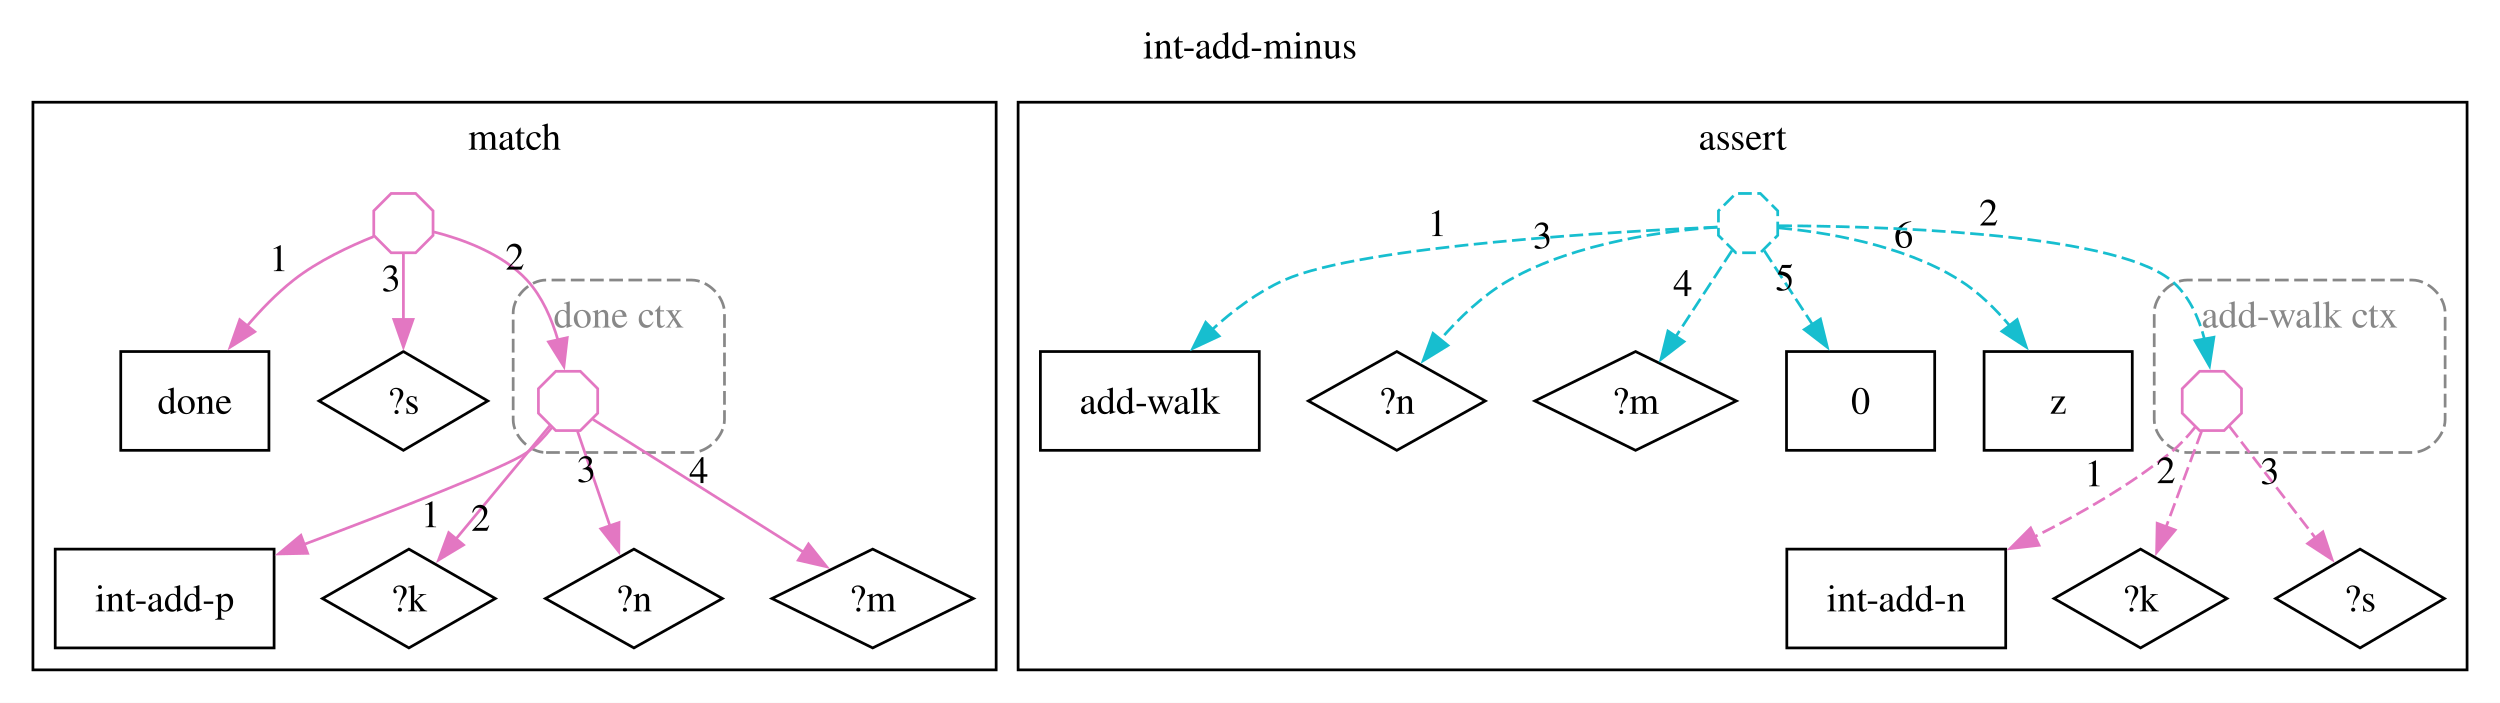
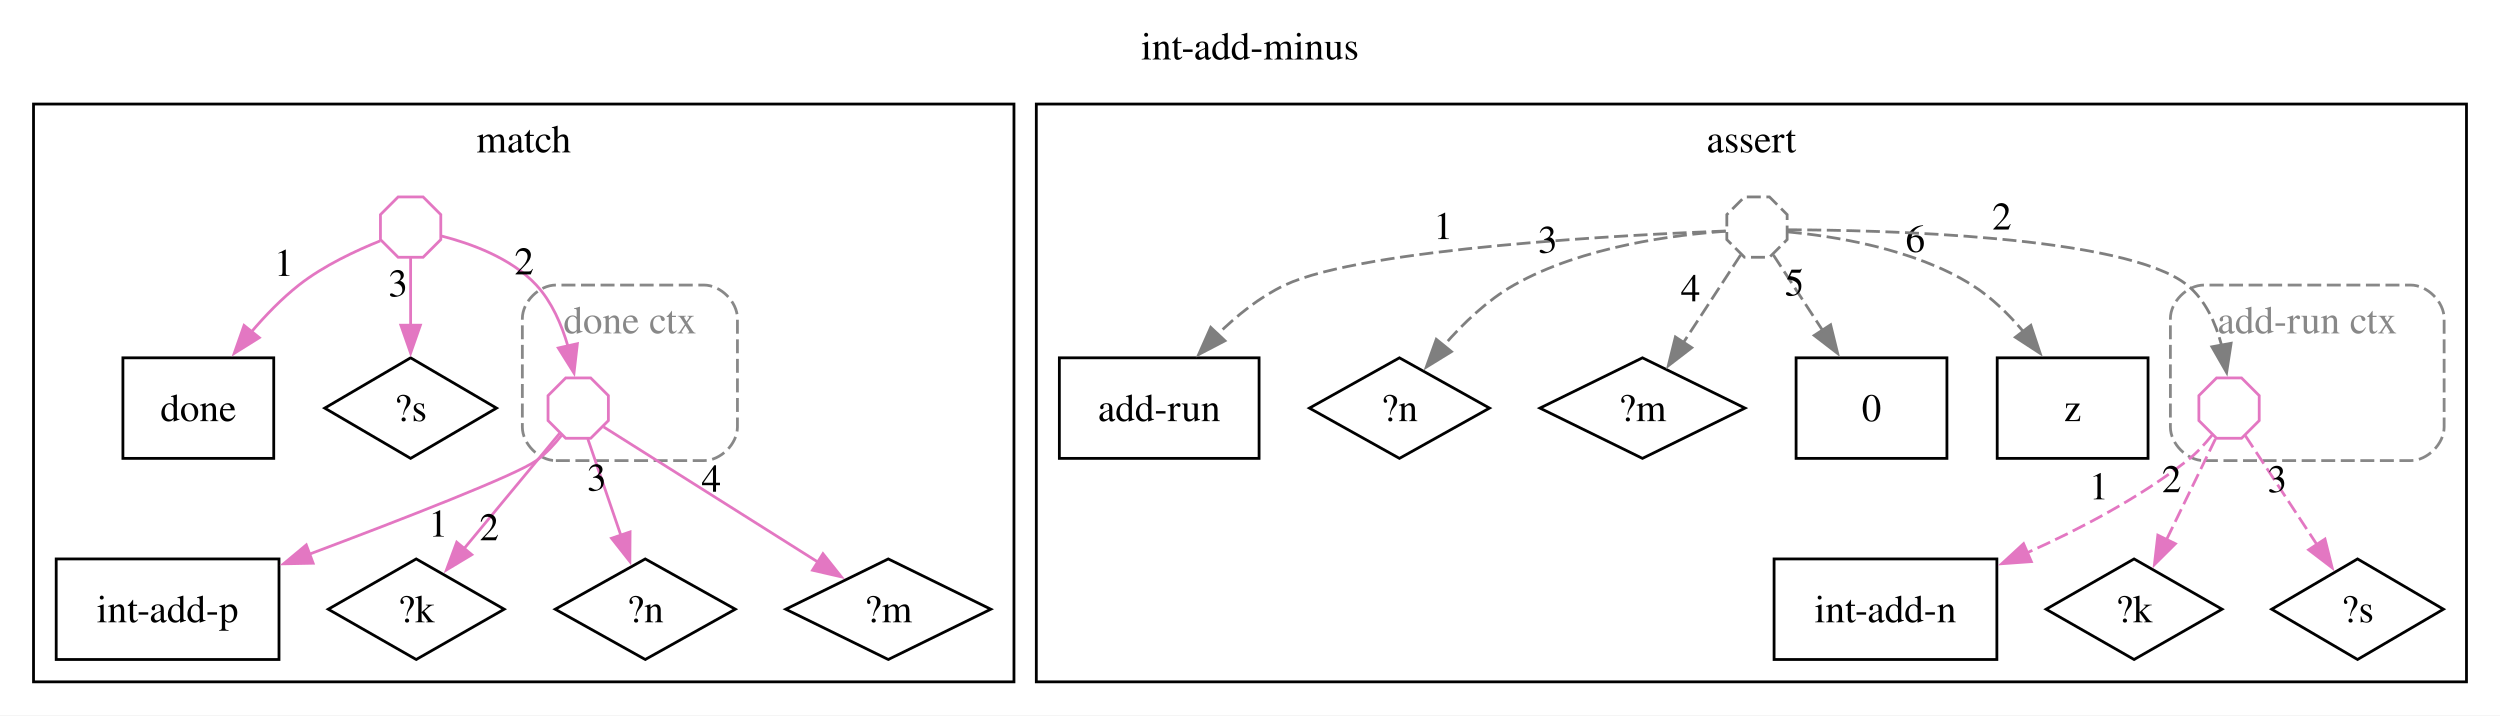
- <svg xmlns="http://www.w3.org/2000/svg" width="911pt" height="256pt" viewBox="0.00 0.00 911.00 256.00">
+ <svg xmlns="http://www.w3.org/2000/svg" width="895pt" height="256pt" viewBox="0.00 0.00 895.00 256.00">
  <g id="graph0" class="graph" transform="scale(1 1) rotate(0) translate(4 252.1)">
-     <polygon fill="white" stroke="none" points="-4,4 -4,-252.1 907,-252.1 907,4 -4,4" />
-     <text xml:space="preserve" text-anchor="middle" x="451.5" y="-230.8" font-family="Times,serif" font-size="14.00">int-add-minus</text>
+     <polygon fill="white" stroke="none" points="-4,4 -4,-252.1 891,-252.1 891,4 -4,4" />
+     <text xml:space="preserve" text-anchor="middle" x="443.5" y="-230.8" font-family="Times,serif" font-size="14.00">int-add-minus</text>
    <g id="clust1" class="cluster">
      <polygon fill="none" stroke="black" points="8,-8 8,-214.85 359,-214.85 359,-8 8,-8" />
      <text xml:space="preserve" text-anchor="middle" x="183.5" y="-197.55" font-family="Times,serif" font-size="14.00">match</text>
    </g>
    <g id="clust2" class="cluster">
      <path fill="none" stroke="#888888" stroke-dasharray="5,2" d="M195,-87.2C195,-87.2 248,-87.2 248,-87.2 254,-87.2 260,-93.2 260,-99.2 260,-99.2 260,-138.05 260,-138.05 260,-144.05 254,-150.05 248,-150.05 248,-150.05 195,-150.05 195,-150.05 189,-150.05 183,-144.05 183,-138.05 183,-138.05 183,-99.2 183,-99.2 183,-93.2 189,-87.2 195,-87.2" />
      <text xml:space="preserve" text-anchor="middle" x="221.5" y="-132.75" font-family="Times,serif" font-size="14.00" fill="#888888">done ctx</text>
    </g>
    <g id="clust3" class="cluster">
-       <polygon fill="none" stroke="black" points="367,-8 367,-214.85 895,-214.85 895,-8 367,-8" />
-       <text xml:space="preserve" text-anchor="middle" x="631" y="-197.55" font-family="Times,serif" font-size="14.00">assert</text>
+       <polygon fill="none" stroke="black" points="367,-8 367,-214.85 879,-214.85 879,-8 367,-8" />
+       <text xml:space="preserve" text-anchor="middle" x="623" y="-197.55" font-family="Times,serif" font-size="14.00">assert</text>
    </g>
    <g id="clust4" class="cluster">
-       <path fill="none" stroke="#888888" stroke-dasharray="5,2" d="M793,-87.2C793,-87.2 875,-87.2 875,-87.2 881,-87.2 887,-93.2 887,-99.2 887,-99.2 887,-138.05 887,-138.05 887,-144.05 881,-150.05 875,-150.05 875,-150.05 793,-150.05 793,-150.05 787,-150.05 781,-144.05 781,-138.05 781,-138.05 781,-99.2 781,-99.2 781,-93.2 787,-87.2 793,-87.2" />
-       <text xml:space="preserve" text-anchor="middle" x="834" y="-132.75" font-family="Times,serif" font-size="14.00" fill="#888888">add-walk ctx</text>
+       <path fill="none" stroke="#888888" stroke-dasharray="5,2" d="M785,-87.2C785,-87.2 859,-87.2 859,-87.2 865,-87.2 871,-93.2 871,-99.2 871,-99.2 871,-138.05 871,-138.05 871,-144.05 865,-150.05 859,-150.05 859,-150.05 785,-150.05 785,-150.05 779,-150.05 773,-144.05 773,-138.05 773,-138.05 773,-99.2 773,-99.2 773,-93.2 779,-87.2 785,-87.2" />
+       <text xml:space="preserve" text-anchor="middle" x="822" y="-132.75" font-family="Times,serif" font-size="14.00" fill="#888888">add-run ctx</text>
    </g>
    <g id="node1" class="node">
      <polygon fill="none" stroke="black" points="94,-124 40,-124 40,-88 94,-88 94,-124" />
      <text xml:space="preserve" text-anchor="middle" x="67" y="-101.33" font-family="Times,serif" font-size="14.00">done</text>
    </g>
    <g id="node2" class="node">
      <polygon fill="none" stroke="black" points="95.88,-52 16.12,-52 16.12,-16 95.88,-16 95.88,-52" />
      <text xml:space="preserve" text-anchor="middle" x="56" y="-29.32" font-family="Times,serif" font-size="14.00">int-add-p</text>
    </g>
    <g id="node3" class="node">
      <polygon fill="none" stroke="black" points="145,-52 113.5,-34 145,-16 176.5,-34 145,-52" />
      <text xml:space="preserve" text-anchor="middle" x="145" y="-29.32" font-family="Times,serif" font-size="14.00">?k</text>
    </g>
    <g id="node4" class="node">
      <polygon fill="none" stroke="black" points="227,-52 194.76,-34 227,-16 259.24,-34 227,-52" />
      <text xml:space="preserve" text-anchor="middle" x="227" y="-29.32" font-family="Times,serif" font-size="14.00">?n</text>
    </g>
    <g id="node5" class="node">
      <polygon fill="none" stroke="black" points="314,-52 277.29,-34 314,-16 350.71,-34 314,-52" />
      <text xml:space="preserve" text-anchor="middle" x="314" y="-29.32" font-family="Times,serif" font-size="14.00">?m</text>
    </g>
    <g id="node6" class="node">
      <polygon fill="none" stroke="black" points="143,-124 112.25,-106 143,-88 173.75,-106 143,-124" />
      <text xml:space="preserve" text-anchor="middle" x="143" y="-101.33" font-family="Times,serif" font-size="14.00">?s</text>
    </g>
    <g id="node7" class="node">
      <polygon fill="none" stroke="#e377c2" points="213.8,-101.53 213.8,-110.47 207.47,-116.8 198.53,-116.8 192.2,-110.47 192.2,-101.53 198.53,-95.2 207.47,-95.2 213.8,-101.53" />
    </g>
    <g id="edge4" class="edge">
      <path fill="none" stroke="#e377c2" d="M197.02,-96.22C194.53,-93.05 191.41,-89.65 188,-87.2 180.86,-82.07 140.65,-66.43 106.46,-53.6" />
      <polygon fill="#e377c2" stroke="#e377c2" points="108.1,-50.47 97.51,-50.25 105.65,-57.03 108.1,-50.47" />
      <text xml:space="preserve" text-anchor="middle" x="152.9" y="-59.99" font-family="Times,serif" font-size="14.00">1</text>
    </g>
    <g id="edge5" class="edge">
      <path fill="none" stroke="#e377c2" d="M196.35,-96.97C188,-86.9 173.38,-69.26 161.87,-55.37" />
      <polygon fill="#e377c2" stroke="#e377c2" points="164.9,-53.53 155.82,-48.06 159.51,-58 164.9,-53.53" />
      <text xml:space="preserve" text-anchor="middle" x="171.14" y="-58.68" font-family="Times,serif" font-size="14.00">2</text>
    </g>
    <g id="edge6" class="edge">
      <path fill="none" stroke="#e377c2" d="M206.44,-94.97C209.52,-85.98 214.18,-72.39 218.28,-60.42" />
      <polygon fill="#e377c2" stroke="#e377c2" points="221.56,-61.67 221.49,-51.08 214.93,-59.4 221.56,-61.67" />
      <text xml:space="preserve" text-anchor="middle" x="209.64" y="-76.45" font-family="Times,serif" font-size="14.00">3</text>
    </g>
    <g id="edge7" class="edge">
      <path fill="none" stroke="#e377c2" d="M212.08,-99.27C228.67,-88.81 264.38,-66.29 288.8,-50.89" />
      <polygon fill="#e377c2" stroke="#e377c2" points="290.62,-53.88 297.21,-45.59 286.88,-47.96 290.62,-53.88" />
      <text xml:space="preserve" text-anchor="middle" x="250.65" y="-76.06" font-family="Times,serif" font-size="14.00">4</text>
    </g>
    <g id="node8" class="node">
      <polygon fill="none" stroke="#e377c2" points="153.8,-166.33 153.8,-175.27 147.47,-181.6 138.53,-181.6 132.2,-175.27 132.2,-166.33 138.53,-160 147.47,-160 153.8,-166.33" />
    </g>
    <g id="edge1" class="edge">
      <path fill="none" stroke="#e377c2" d="M132.11,-165.87C123.65,-162.48 111.89,-157.04 103,-150.05 96.83,-145.19 90.97,-139.13 85.84,-133.09" />
      <polygon fill="#e377c2" stroke="#e377c2" points="88.83,-131.22 79.85,-125.6 83.37,-135.6 88.83,-131.22" />
      <text xml:space="preserve" text-anchor="middle" x="97.63" y="-153.31" font-family="Times,serif" font-size="14.00">1</text>
    </g>
    <g id="edge3" class="edge">
      <path fill="none" stroke="#e377c2" d="M143,-159.71C143,-153.13 143,-144.19 143,-135.54" />
      <polygon fill="#e377c2" stroke="#e377c2" points="146.5,-135.69 143,-125.69 139.5,-135.69 146.5,-135.69" />
      <text xml:space="preserve" text-anchor="middle" x="138.5" y="-145.99" font-family="Times,serif" font-size="14.00">3</text>
    </g>
    <g id="edge2" class="edge">
      <path fill="none" stroke="#e377c2" d="M154.1,-167.59C164.23,-165.02 178.96,-159.82 188,-150.05 193.57,-144.02 197.09,-135.82 199.31,-128.19" />
      <polygon fill="#e377c2" stroke="#e377c2" points="202.7,-129.06 201.49,-118.54 195.87,-127.52 202.7,-129.06" />
      <text xml:space="preserve" text-anchor="middle" x="183.63" y="-153.86" font-family="Times,serif" font-size="14.00">2</text>
    </g>
    <g id="node9" class="node">
-       <polygon fill="none" stroke="black" points="454.88,-124 375.12,-124 375.12,-88 454.88,-88 454.88,-124" />
-       <text xml:space="preserve" text-anchor="middle" x="415" y="-101.33" font-family="Times,serif" font-size="14.00">add-walk</text>
+       <polygon fill="none" stroke="black" points="446.75,-124 375.25,-124 375.25,-88 446.75,-88 446.75,-124" />
+       <text xml:space="preserve" text-anchor="middle" x="411" y="-101.33" font-family="Times,serif" font-size="14.00">add-run</text>
    </g>
    <g id="node10" class="node">
-       <polygon fill="none" stroke="black" points="726.88,-52 647.12,-52 647.12,-16 726.88,-16 726.88,-52" />
-       <text xml:space="preserve" text-anchor="middle" x="687" y="-29.32" font-family="Times,serif" font-size="14.00">int-add-n</text>
+       <polygon fill="none" stroke="black" points="710.88,-52 631.12,-52 631.12,-16 710.88,-16 710.88,-52" />
+       <text xml:space="preserve" text-anchor="middle" x="671" y="-29.32" font-family="Times,serif" font-size="14.00">int-add-n</text>
    </g>
    <g id="node11" class="node">
-       <polygon fill="none" stroke="black" points="776,-52 744.5,-34 776,-16 807.5,-34 776,-52" />
-       <text xml:space="preserve" text-anchor="middle" x="776" y="-29.32" font-family="Times,serif" font-size="14.00">?k</text>
+       <polygon fill="none" stroke="black" points="760,-52 728.5,-34 760,-16 791.5,-34 760,-52" />
+       <text xml:space="preserve" text-anchor="middle" x="760" y="-29.32" font-family="Times,serif" font-size="14.00">?k</text>
    </g>
    <g id="node12" class="node">
-       <polygon fill="none" stroke="black" points="856,-52 825.25,-34 856,-16 886.75,-34 856,-52" />
-       <text xml:space="preserve" text-anchor="middle" x="856" y="-29.32" font-family="Times,serif" font-size="14.00">?s</text>
+       <polygon fill="none" stroke="black" points="840,-52 809.25,-34 840,-16 870.75,-34 840,-52" />
+       <text xml:space="preserve" text-anchor="middle" x="840" y="-29.32" font-family="Times,serif" font-size="14.00">?s</text>
    </g>
    <g id="node13" class="node">
-       <polygon fill="none" stroke="black" points="505,-124 472.76,-106 505,-88 537.24,-106 505,-124" />
-       <text xml:space="preserve" text-anchor="middle" x="505" y="-101.33" font-family="Times,serif" font-size="14.00">?n</text>
+       <polygon fill="none" stroke="black" points="497,-124 464.76,-106 497,-88 529.24,-106 497,-124" />
+       <text xml:space="preserve" text-anchor="middle" x="497" y="-101.33" font-family="Times,serif" font-size="14.00">?n</text>
    </g>
    <g id="node14" class="node">
-       <polygon fill="none" stroke="black" points="592,-124 555.29,-106 592,-88 628.71,-106 592,-124" />
-       <text xml:space="preserve" text-anchor="middle" x="592" y="-101.33" font-family="Times,serif" font-size="14.00">?m</text>
+       <polygon fill="none" stroke="black" points="584,-124 547.29,-106 584,-88 620.71,-106 584,-124" />
+       <text xml:space="preserve" text-anchor="middle" x="584" y="-101.33" font-family="Times,serif" font-size="14.00">?m</text>
    </g>
    <g id="node15" class="node">
-       <polygon fill="none" stroke="black" points="701,-124 647,-124 647,-88 701,-88 701,-124" />
-       <text xml:space="preserve" text-anchor="middle" x="674" y="-101.33" font-family="Times,serif" font-size="14.00">0</text>
+       <polygon fill="none" stroke="black" points="693,-124 639,-124 639,-88 693,-88 693,-124" />
+       <text xml:space="preserve" text-anchor="middle" x="666" y="-101.33" font-family="Times,serif" font-size="14.00">0</text>
    </g>
    <g id="node16" class="node">
-       <polygon fill="none" stroke="black" points="773,-124 719,-124 719,-88 773,-88 773,-124" />
-       <text xml:space="preserve" text-anchor="middle" x="746" y="-101.33" font-family="Times,serif" font-size="14.00">z</text>
+       <polygon fill="none" stroke="black" points="765,-124 711,-124 711,-88 765,-88 765,-124" />
+       <text xml:space="preserve" text-anchor="middle" x="738" y="-101.33" font-family="Times,serif" font-size="14.00">z</text>
    </g>
    <g id="node17" class="node">
-       <polygon fill="none" stroke="#e377c2" points="812.8,-101.53 812.8,-110.47 806.47,-116.8 797.53,-116.8 791.2,-110.47 791.2,-101.53 797.53,-95.2 806.47,-95.2 812.8,-101.53" />
+       <polygon fill="none" stroke="#e377c2" points="804.8,-101.53 804.8,-110.47 798.47,-116.8 789.53,-116.8 783.2,-110.47 783.2,-101.53 789.53,-95.2 798.47,-95.2 804.8,-101.53" />
    </g>
    <g id="edge14" class="edge">
-       <path fill="none" stroke="#e377c2" stroke-dasharray="5,2" d="M795.88,-96.41C793.37,-93.26 790.28,-89.83 787,-87.2 772.07,-75.23 753.97,-64.79 737.29,-56.46" />
-       <polygon fill="#e377c2" stroke="#e377c2" points="739.02,-53.41 728.49,-52.21 735.97,-59.71 739.02,-53.41" />
-       <text xml:space="preserve" text-anchor="middle" x="759.09" y="-74.9" font-family="Times,serif" font-size="14.00">1</text>
+       <path fill="none" stroke="#e377c2" stroke-dasharray="5,2" d="M787.93,-96.35C785.42,-93.2 782.32,-89.78 779,-87.2 761.79,-73.83 740.61,-62.67 721.58,-54.15" />
+       <polygon fill="#e377c2" stroke="#e377c2" points="723.22,-51.05 712.65,-50.29 720.44,-57.47 723.22,-51.05" />
+       <text xml:space="preserve" text-anchor="middle" x="747.39" y="-73.33" font-family="Times,serif" font-size="14.00">1</text>
    </g>
    <g id="edge15" class="edge">
-       <path fill="none" stroke="#e377c2" stroke-dasharray="5,2" d="M798.27,-94.97C794.88,-85.82 789.72,-71.93 785.22,-59.82" />
-       <polygon fill="#e377c2" stroke="#e377c2" points="788.63,-58.96 781.87,-50.8 782.07,-61.4 788.63,-58.96" />
-       <text xml:space="preserve" text-anchor="middle" x="785.28" y="-76.04" font-family="Times,serif" font-size="14.00">2</text>
+       <path fill="none" stroke="#e377c2" stroke-dasharray="5,2" d="M789.13,-94.97C784.56,-85.56 777.54,-71.11 771.54,-58.76" />
+       <polygon fill="#e377c2" stroke="#e377c2" points="774.79,-57.44 767.28,-49.98 768.5,-60.5 774.79,-57.44" />
+       <text xml:space="preserve" text-anchor="middle" x="773.45" y="-75.9" font-family="Times,serif" font-size="14.00">2</text>
    </g>
    <g id="edge16" class="edge">
-       <path fill="none" stroke="#e377c2" stroke-dasharray="5,2" d="M808.41,-96.7C816.12,-86.69 829.37,-69.52 839.93,-55.83" />
-       <polygon fill="#e377c2" stroke="#e377c2" points="842.45,-58.29 845.79,-48.24 836.91,-54.02 842.45,-58.29" />
-       <text xml:space="preserve" text-anchor="middle" x="823.12" y="-75.74" font-family="Times,serif" font-size="14.00">3</text>
+       <path fill="none" stroke="#e377c2" stroke-dasharray="5,2" d="M799.83,-96.13C806.26,-86.34 816.86,-70.21 825.56,-56.98" />
+       <polygon fill="#e377c2" stroke="#e377c2" points="828.34,-59.12 830.91,-48.84 822.49,-55.27 828.34,-59.12" />
+       <text xml:space="preserve" text-anchor="middle" x="811.23" y="-75.89" font-family="Times,serif" font-size="14.00">3</text>
    </g>
    <g id="node18" class="node">
-       <polygon fill="none" stroke="#17becf" stroke-dasharray="5,2" points="643.8,-166.33 643.8,-175.27 637.47,-181.6 628.53,-181.6 622.2,-175.27 622.2,-166.33 628.53,-160 637.47,-160 643.8,-166.33" />
+       <polygon fill="none" stroke="#7f7f7f" stroke-dasharray="5,2" points="635.8,-166.33 635.8,-175.27 629.47,-181.6 620.53,-181.6 614.2,-175.27 614.2,-166.33 620.53,-160 629.47,-160 635.8,-166.33" />
    </g>
    <g id="edge8" class="edge">
-       <path fill="none" stroke="#17becf" stroke-dasharray="5,2" d="M621.81,-169.36C588.82,-167.92 492.47,-162.72 464,-150.05 454.27,-145.72 445.08,-138.77 437.35,-131.7" />
-       <polygon fill="#17becf" stroke="#17becf" points="440.25,-129.64 430.65,-125.16 435.36,-134.65 440.25,-129.64" />
-       <text xml:space="preserve" text-anchor="middle" x="519.74" y="-166.08" font-family="Times,serif" font-size="14.00">1</text>
+       <path fill="none" stroke="#7f7f7f" stroke-dasharray="5,2" d="M613.78,-169.41C580.72,-168.13 484.2,-163.32 456,-150.05 447,-145.82 438.66,-139.06 431.66,-132.15" />
+       <polygon fill="#7f7f7f" stroke="#7f7f7f" points="434.54,-130.11 425.14,-125.21 429.44,-134.9 434.54,-130.11" />
+       <text xml:space="preserve" text-anchor="middle" x="512.68" y="-166.52" font-family="Times,serif" font-size="14.00">1</text>
    </g>
    <g id="edge10" class="edge">
-       <path fill="none" stroke="#17becf" stroke-dasharray="5,2" d="M621.82,-169.31C604.51,-168.13 570.65,-164.05 546,-150.05 536.45,-144.63 527.76,-136.28 520.86,-128.37" />
-       <polygon fill="#17becf" stroke="#17becf" points="523.62,-126.22 514.6,-120.67 518.19,-130.63 523.62,-126.22" />
-       <text xml:space="preserve" text-anchor="middle" x="558.09" y="-161.6" font-family="Times,serif" font-size="14.00">3</text>
+       <path fill="none" stroke="#7f7f7f" stroke-dasharray="5,2" d="M613.82,-169.31C596.51,-168.13 562.65,-164.05 538,-150.05 528.45,-144.63 519.76,-136.28 512.86,-128.37" />
+       <polygon fill="#7f7f7f" stroke="#7f7f7f" points="515.62,-126.22 506.6,-120.67 510.19,-130.63 515.62,-126.22" />
+       <text xml:space="preserve" text-anchor="middle" x="550.09" y="-161.6" font-family="Times,serif" font-size="14.00">3</text>
    </g>
    <g id="edge11" class="edge">
-       <path fill="none" stroke="#17becf" stroke-dasharray="5,2" d="M627.13,-160.8C621.77,-152.6 613.63,-140.13 606.54,-129.27" />
-       <polygon fill="#17becf" stroke="#17becf" points="609.65,-127.63 601.25,-121.17 603.79,-131.46 609.65,-127.63" />
-       <text xml:space="preserve" text-anchor="middle" x="609.22" y="-144.22" font-family="Times,serif" font-size="14.00">4</text>
+       <path fill="none" stroke="#7f7f7f" stroke-dasharray="5,2" d="M619.13,-160.8C613.77,-152.6 605.63,-140.13 598.54,-129.27" />
+       <polygon fill="#7f7f7f" stroke="#7f7f7f" points="601.65,-127.63 593.25,-121.17 595.79,-131.46 601.65,-127.63" />
+       <text xml:space="preserve" text-anchor="middle" x="601.22" y="-144.22" font-family="Times,serif" font-size="14.00">4</text>
    </g>
    <g id="edge12" class="edge">
-       <path fill="none" stroke="#17becf" stroke-dasharray="5,2" d="M638.87,-160.8C643.52,-153.68 650.27,-143.35 656.61,-133.64" />
-       <polygon fill="#17becf" stroke="#17becf" points="659.36,-135.83 661.89,-125.55 653.49,-132.01 659.36,-135.83" />
-       <text xml:space="preserve" text-anchor="middle" x="646.42" y="-146.3" font-family="Times,serif" font-size="14.00">5</text>
+       <path fill="none" stroke="#7f7f7f" stroke-dasharray="5,2" d="M630.87,-160.8C635.52,-153.68 642.27,-143.35 648.61,-133.64" />
+       <polygon fill="#7f7f7f" stroke="#7f7f7f" points="651.36,-135.83 653.89,-125.55 645.49,-132.01 651.36,-135.83" />
+       <text xml:space="preserve" text-anchor="middle" x="638.42" y="-146.3" font-family="Times,serif" font-size="14.00">5</text>
    </g>
    <g id="edge13" class="edge">
-       <path fill="none" stroke="#17becf" stroke-dasharray="5,2" d="M644.04,-169.09C659.78,-167.63 689.11,-163.23 710,-150.05 716.87,-145.72 723.08,-139.65 728.33,-133.43" />
-       <polygon fill="#17becf" stroke="#17becf" points="731.04,-135.64 734.38,-125.59 725.5,-131.37 731.04,-135.64" />
-       <text xml:space="preserve" text-anchor="middle" x="689.7" y="-161.9" font-family="Times,serif" font-size="14.00">6</text>
+       <path fill="none" stroke="#7f7f7f" stroke-dasharray="5,2" d="M636.04,-169.09C651.78,-167.63 681.11,-163.23 702,-150.05 708.87,-145.72 715.08,-139.65 720.33,-133.43" />
+       <polygon fill="#7f7f7f" stroke="#7f7f7f" points="723.04,-135.64 726.38,-125.59 717.5,-131.37 723.04,-135.64" />
+       <text xml:space="preserve" text-anchor="middle" x="681.7" y="-161.9" font-family="Times,serif" font-size="14.00">6</text>
    </g>
    <g id="edge9" class="edge">
-       <path fill="none" stroke="#17becf" stroke-dasharray="5,2" d="M644,-169.84C675.47,-169.75 765.02,-167.88 787,-150.05 793.53,-144.75 797.22,-136.44 799.31,-128.52" />
-       <polygon fill="#17becf" stroke="#17becf" points="802.74,-129.21 801.13,-118.74 795.86,-127.94 802.74,-129.21" />
-       <text xml:space="preserve" text-anchor="middle" x="720.67" y="-169.94" font-family="Times,serif" font-size="14.00">2</text>
+       <path fill="none" stroke="#7f7f7f" stroke-dasharray="5,2" d="M636,-169.84C667.47,-169.75 757.02,-167.88 779,-150.05 785.53,-144.75 789.22,-136.44 791.31,-128.52" />
+       <polygon fill="#7f7f7f" stroke="#7f7f7f" points="794.74,-129.21 793.13,-118.74 787.86,-127.94 794.74,-129.21" />
+       <text xml:space="preserve" text-anchor="middle" x="712.67" y="-169.94" font-family="Times,serif" font-size="14.00">2</text>
    </g>
  </g>
</svg>
